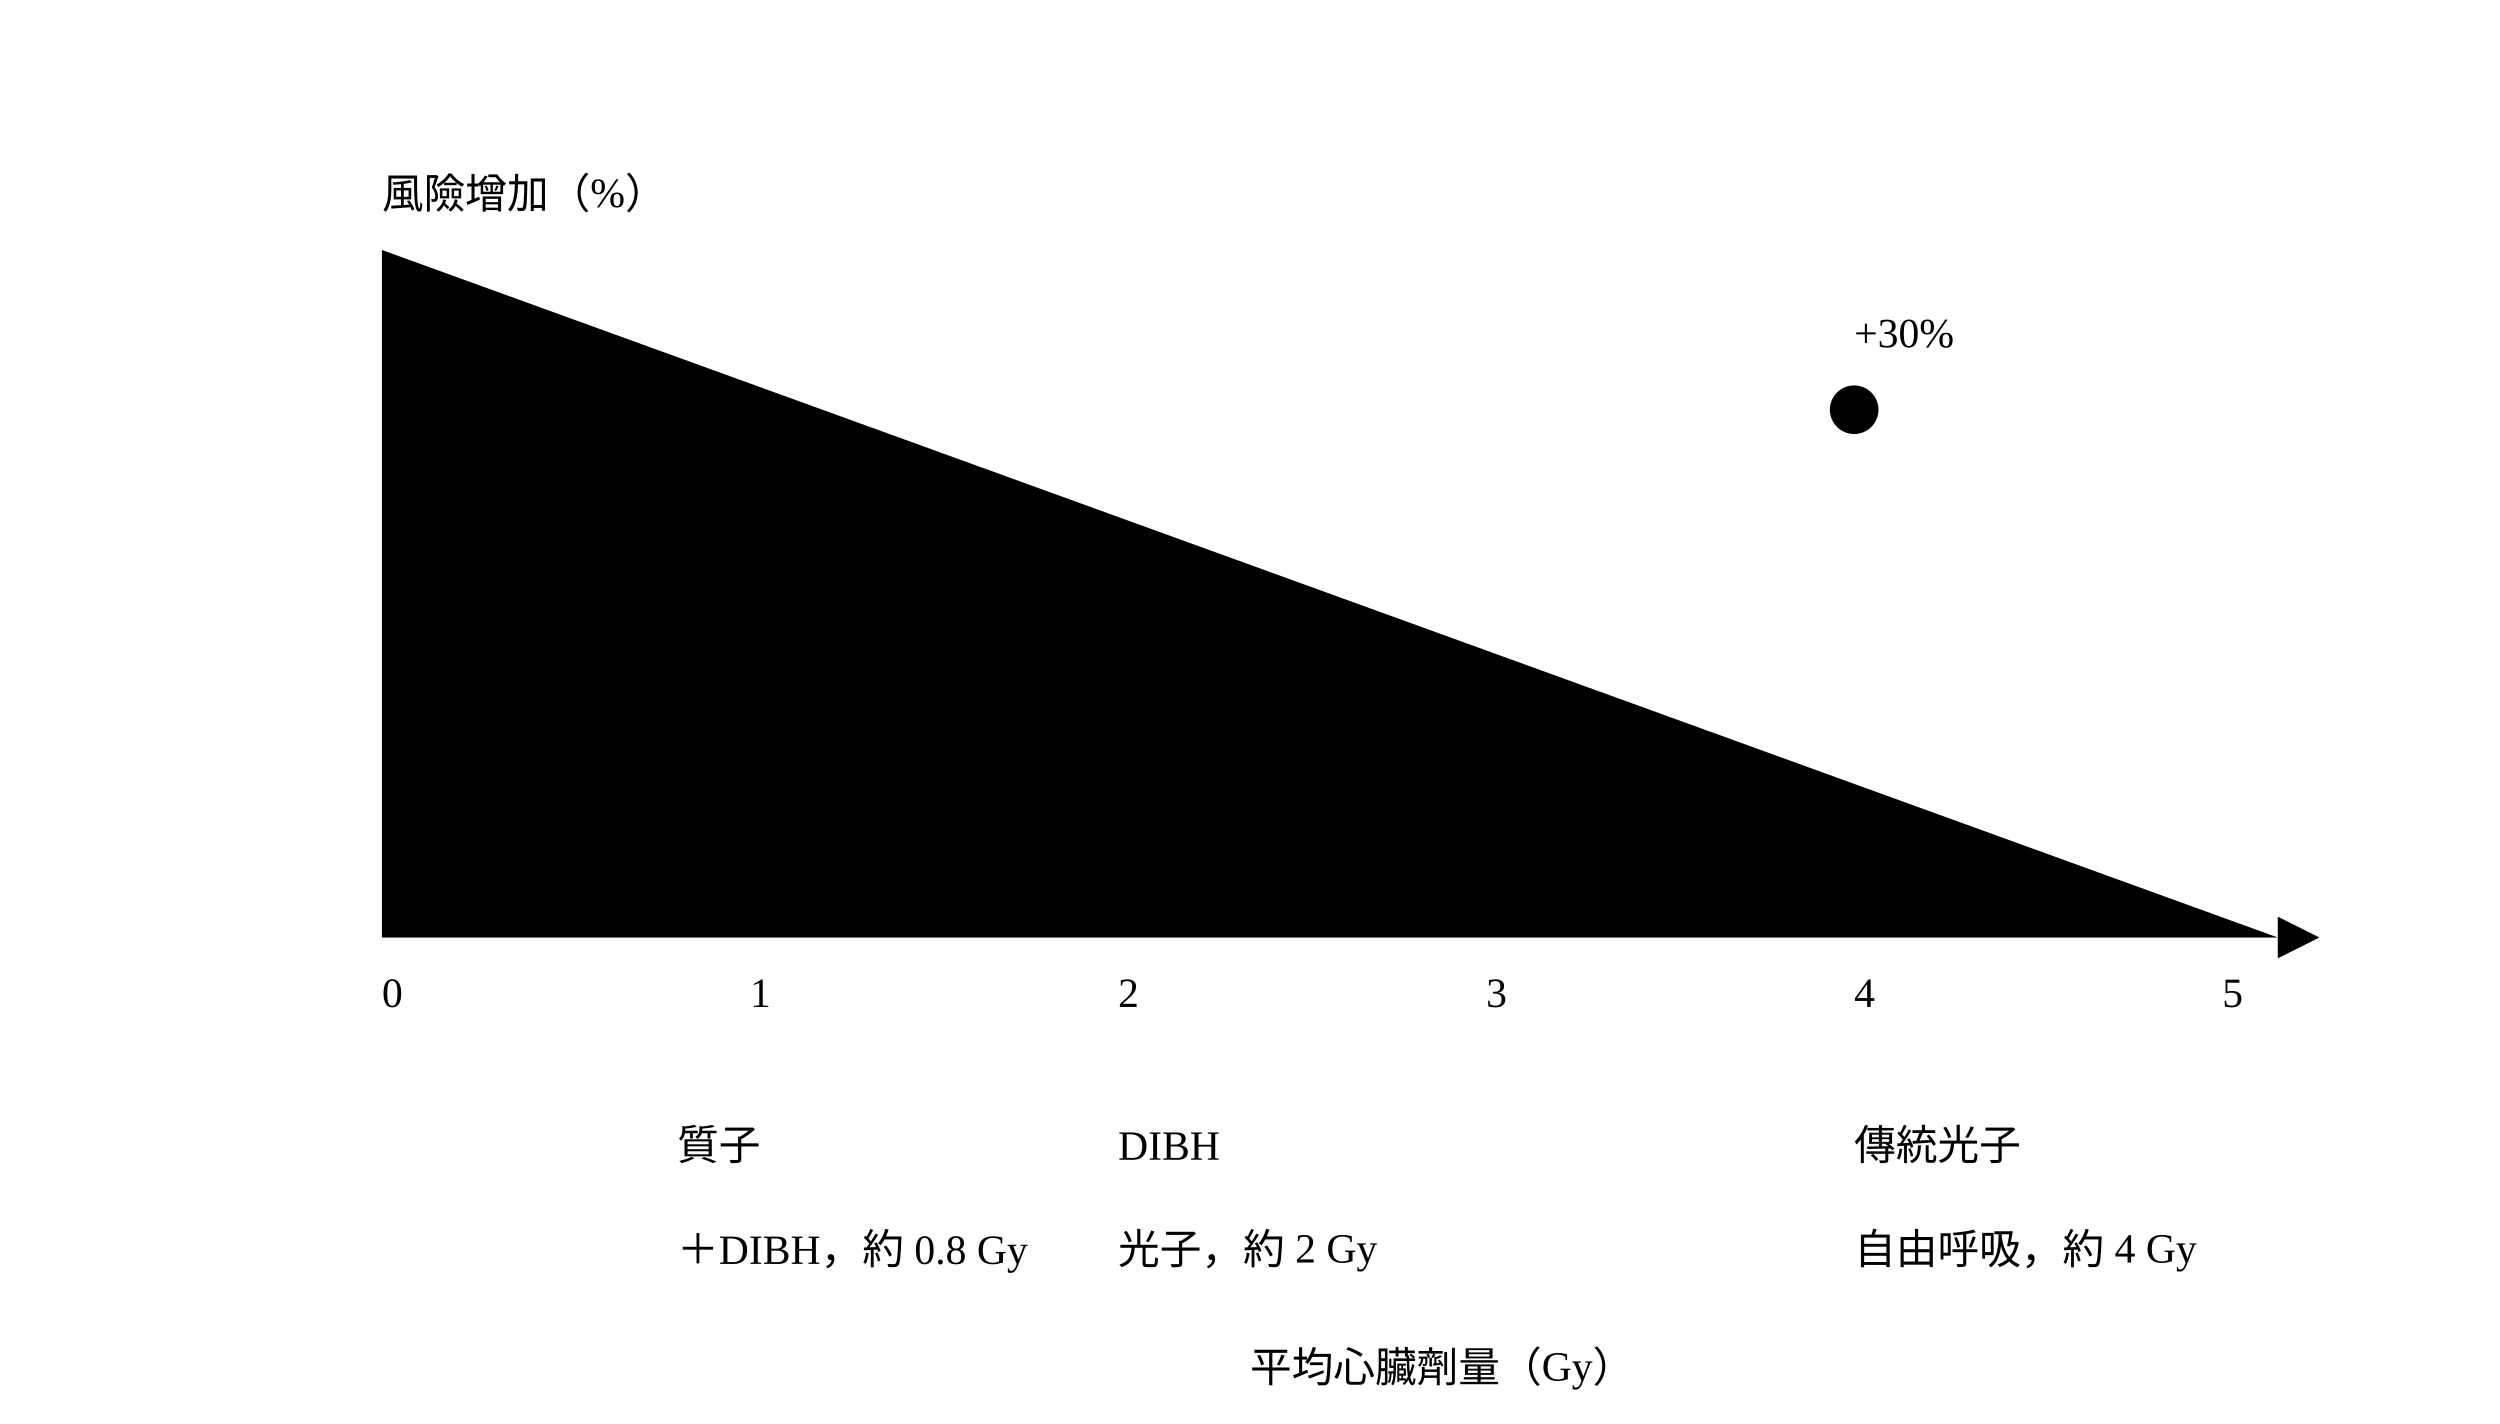
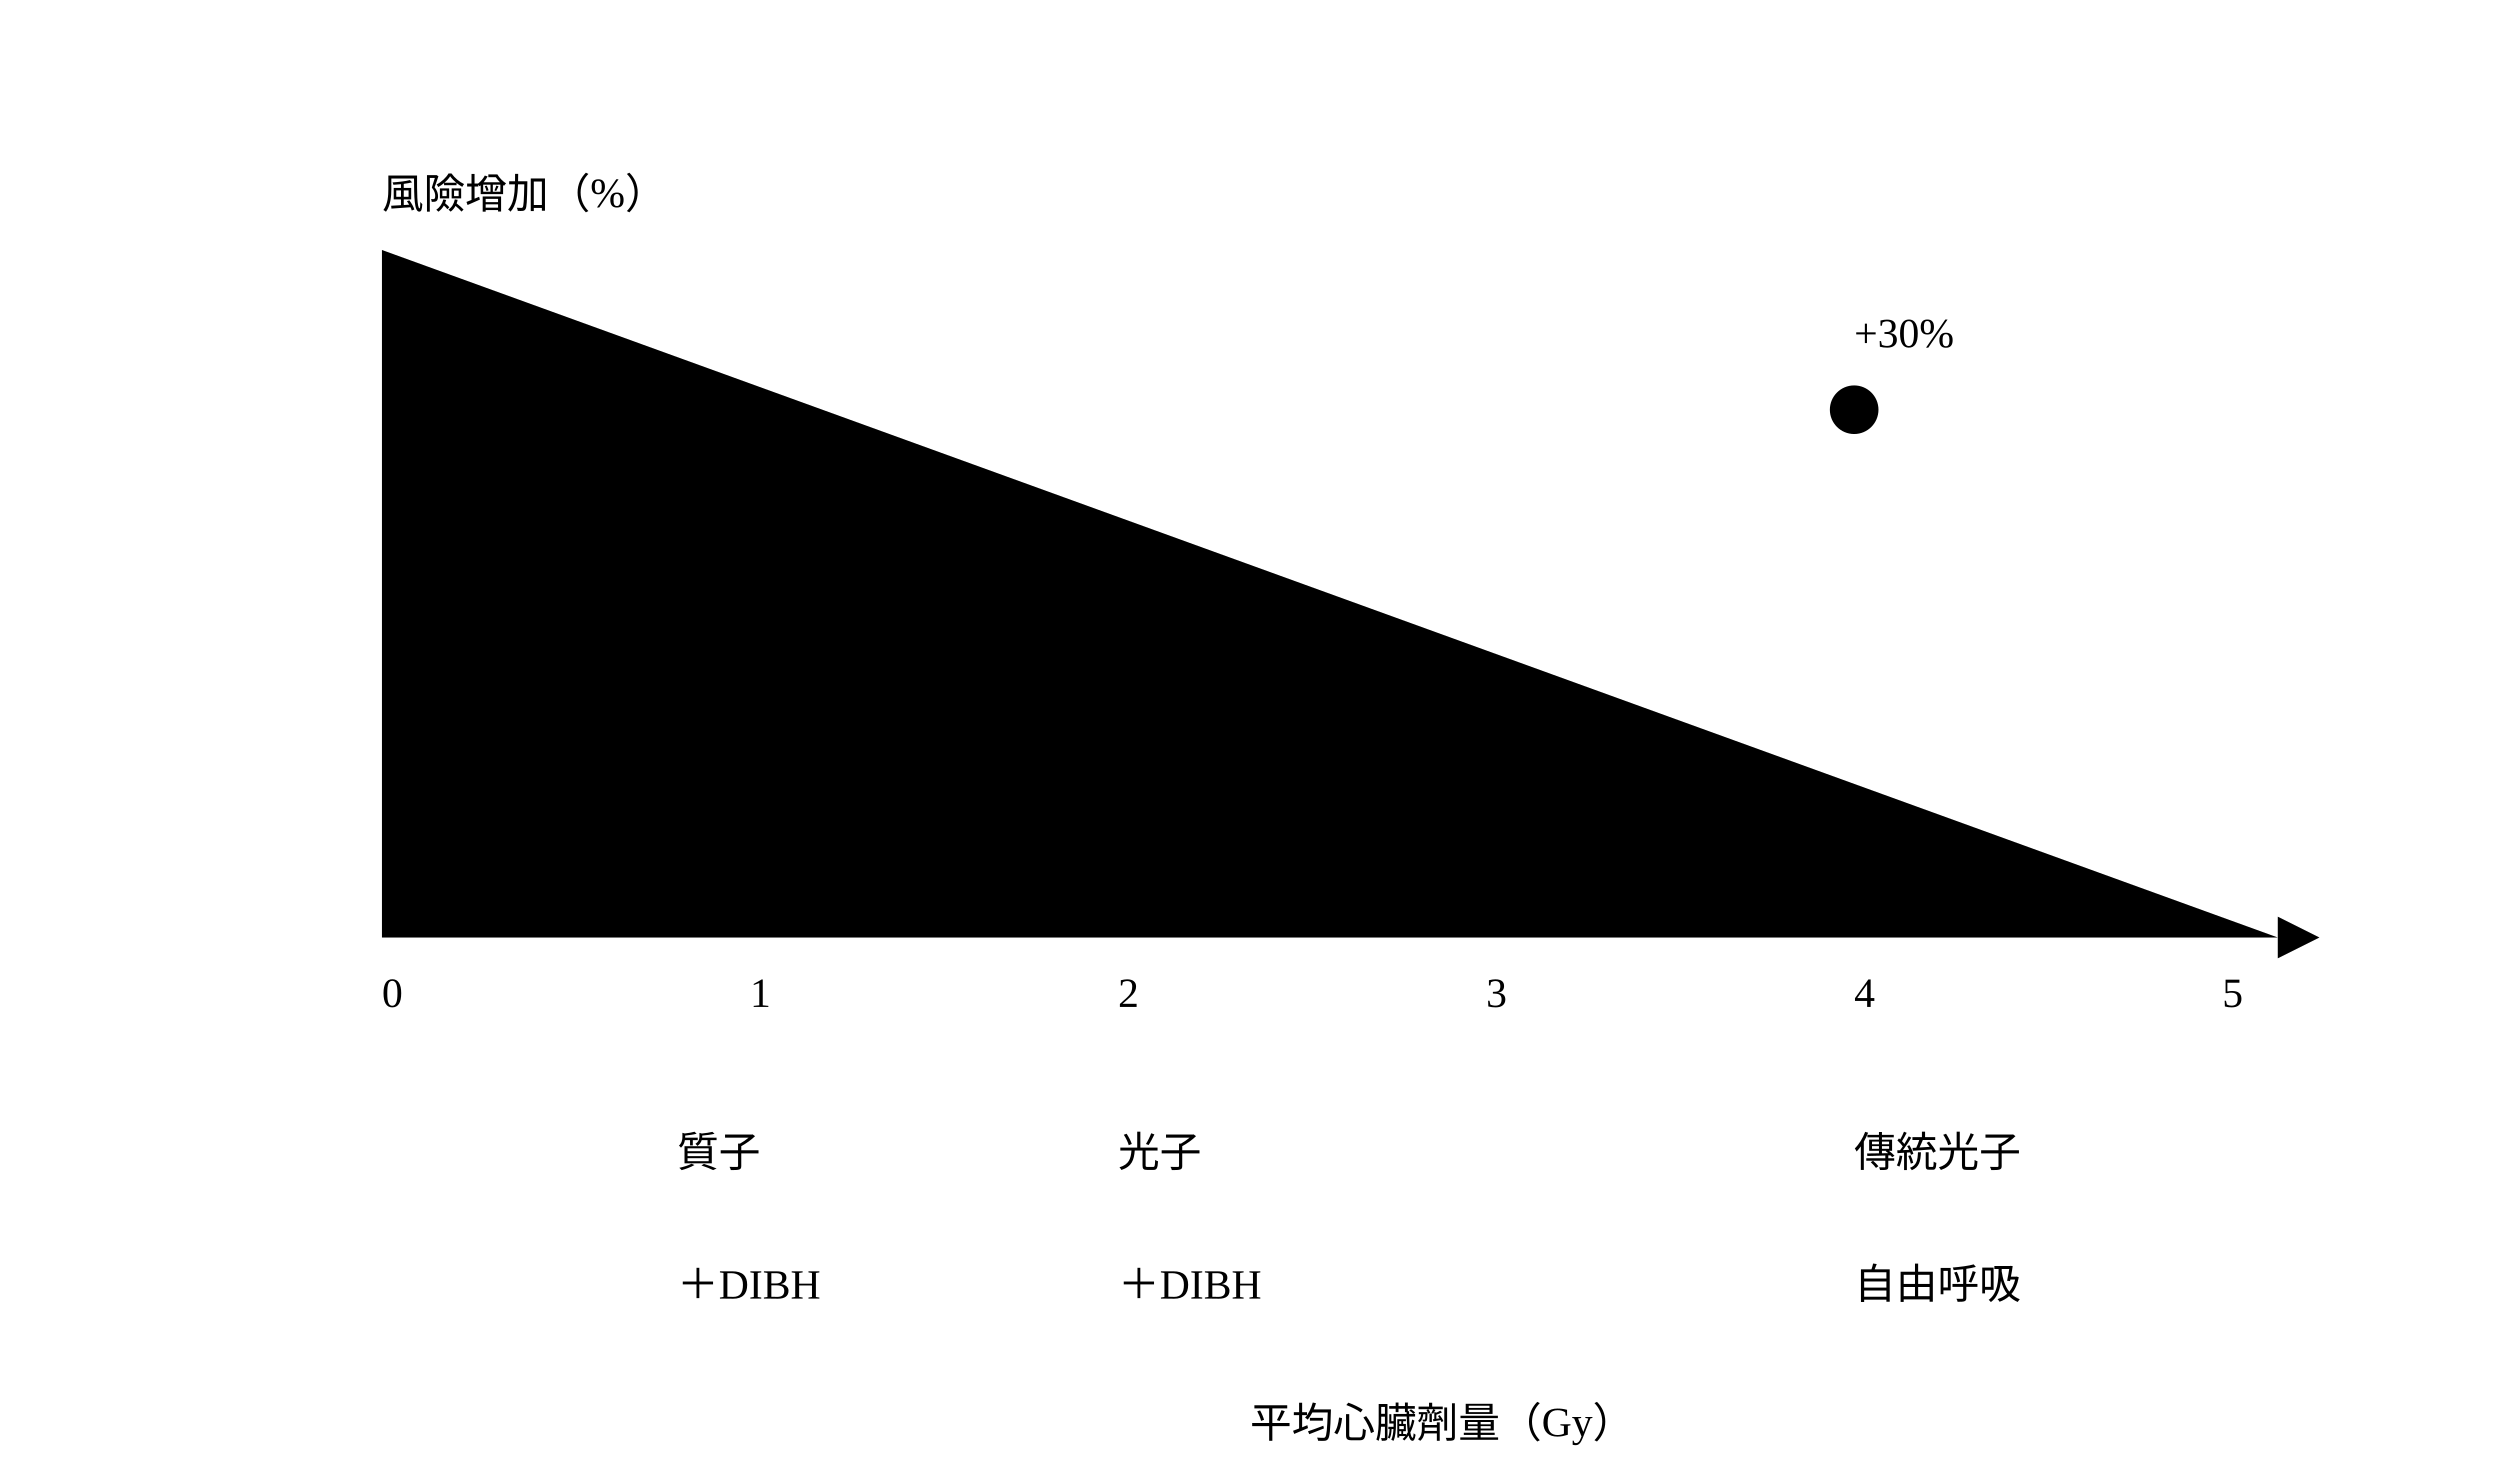
- <svg xmlns="http://www.w3.org/2000/svg" class="illus" viewBox="0 0 720 410" role="img" aria-labelledby="risk-title risk-desc">
+ <svg xmlns="http://www.w3.org/2000/svg" class="illus" viewBox="0 0 720 426" role="img" aria-labelledby="risk-title risk-desc">
  <text class="il-t-sub il-anchor-mid" x="110" y="60">風險增加（%）</text>
  <path class="il-axis" d="M110 72 V270 H656" />
  <path class="il-axis-head" d="M656 264 668 270 656 276Z" />
  <path class="il-curve il-curve--cancer" d="M110 270 L640 80" />
  <path class="il-lead" d="M195 240 V270 M322 194 V270 M534 118 V270" />
  <circle class="il-point" cx="195" cy="240" r="7" />
  <circle class="il-point" cx="322" cy="194" r="7" />
  <circle class="il-point" cx="534" cy="118" r="7" />
  <text class="il-t-val il-anchor-mid" x="195" y="222">+6%</text>
  <text class="il-t-val il-anchor-mid" x="322" y="176">+15%</text>
  <text class="il-t-val il-anchor-mid" x="534" y="100">+30%</text>
  <g class="il-tick">
    <path d="M216 270 v8 M322 270 v8 M428 270 v8 M534 270 v8 M640 270 v8" />
  </g>
  <g class="il-t-sub il-anchor-mid">
    <text x="110" y="290">0</text>
    <text x="216" y="290">1</text>
    <text x="322" y="290">2</text>
    <text x="428" y="290">3</text>
    <text x="534" y="290">4</text>
    <text x="640" y="290">5</text>
  </g>
-   <text class="il-t il-anchor-mid" x="195" y="334">質子</text>
-   <text class="il-t-sub il-detail il-anchor-mid" x="195" y="364">＋DIBH，約 0.8 Gy</text>
-   <text class="il-t il-anchor-mid" x="322" y="334">DIBH</text>
-   <text class="il-t-sub il-detail il-anchor-mid" x="322" y="364">光子，約 2 Gy</text>
-   <text class="il-t il-anchor-mid" x="534" y="334">傳統光子</text>
-   <text class="il-t-sub il-detail il-anchor-mid" x="534" y="364">自由呼吸，約 4 Gy</text>
-   <text class="il-t-sub il-anchor-mid" x="360" y="398">平均心臟劑量（Gy）</text>
+   <text class="il-t il-anchor-mid" x="195" y="336">質子</text>
+   <text class="il-t-sub il-anchor-mid" x="195" y="374">＋DIBH</text>
+   <text class="il-t il-anchor-mid" x="322" y="336">光子</text>
+   <text class="il-t-sub il-anchor-mid" x="322" y="374">＋DIBH</text>
+   <text class="il-t il-anchor-mid" x="534" y="336">傳統光子</text>
+   <text class="il-t-sub il-anchor-mid" x="534" y="374">自由呼吸</text>
+   <text class="il-t-sub il-anchor-mid" x="360" y="414">平均心臟劑量（Gy）</text>
</svg>
